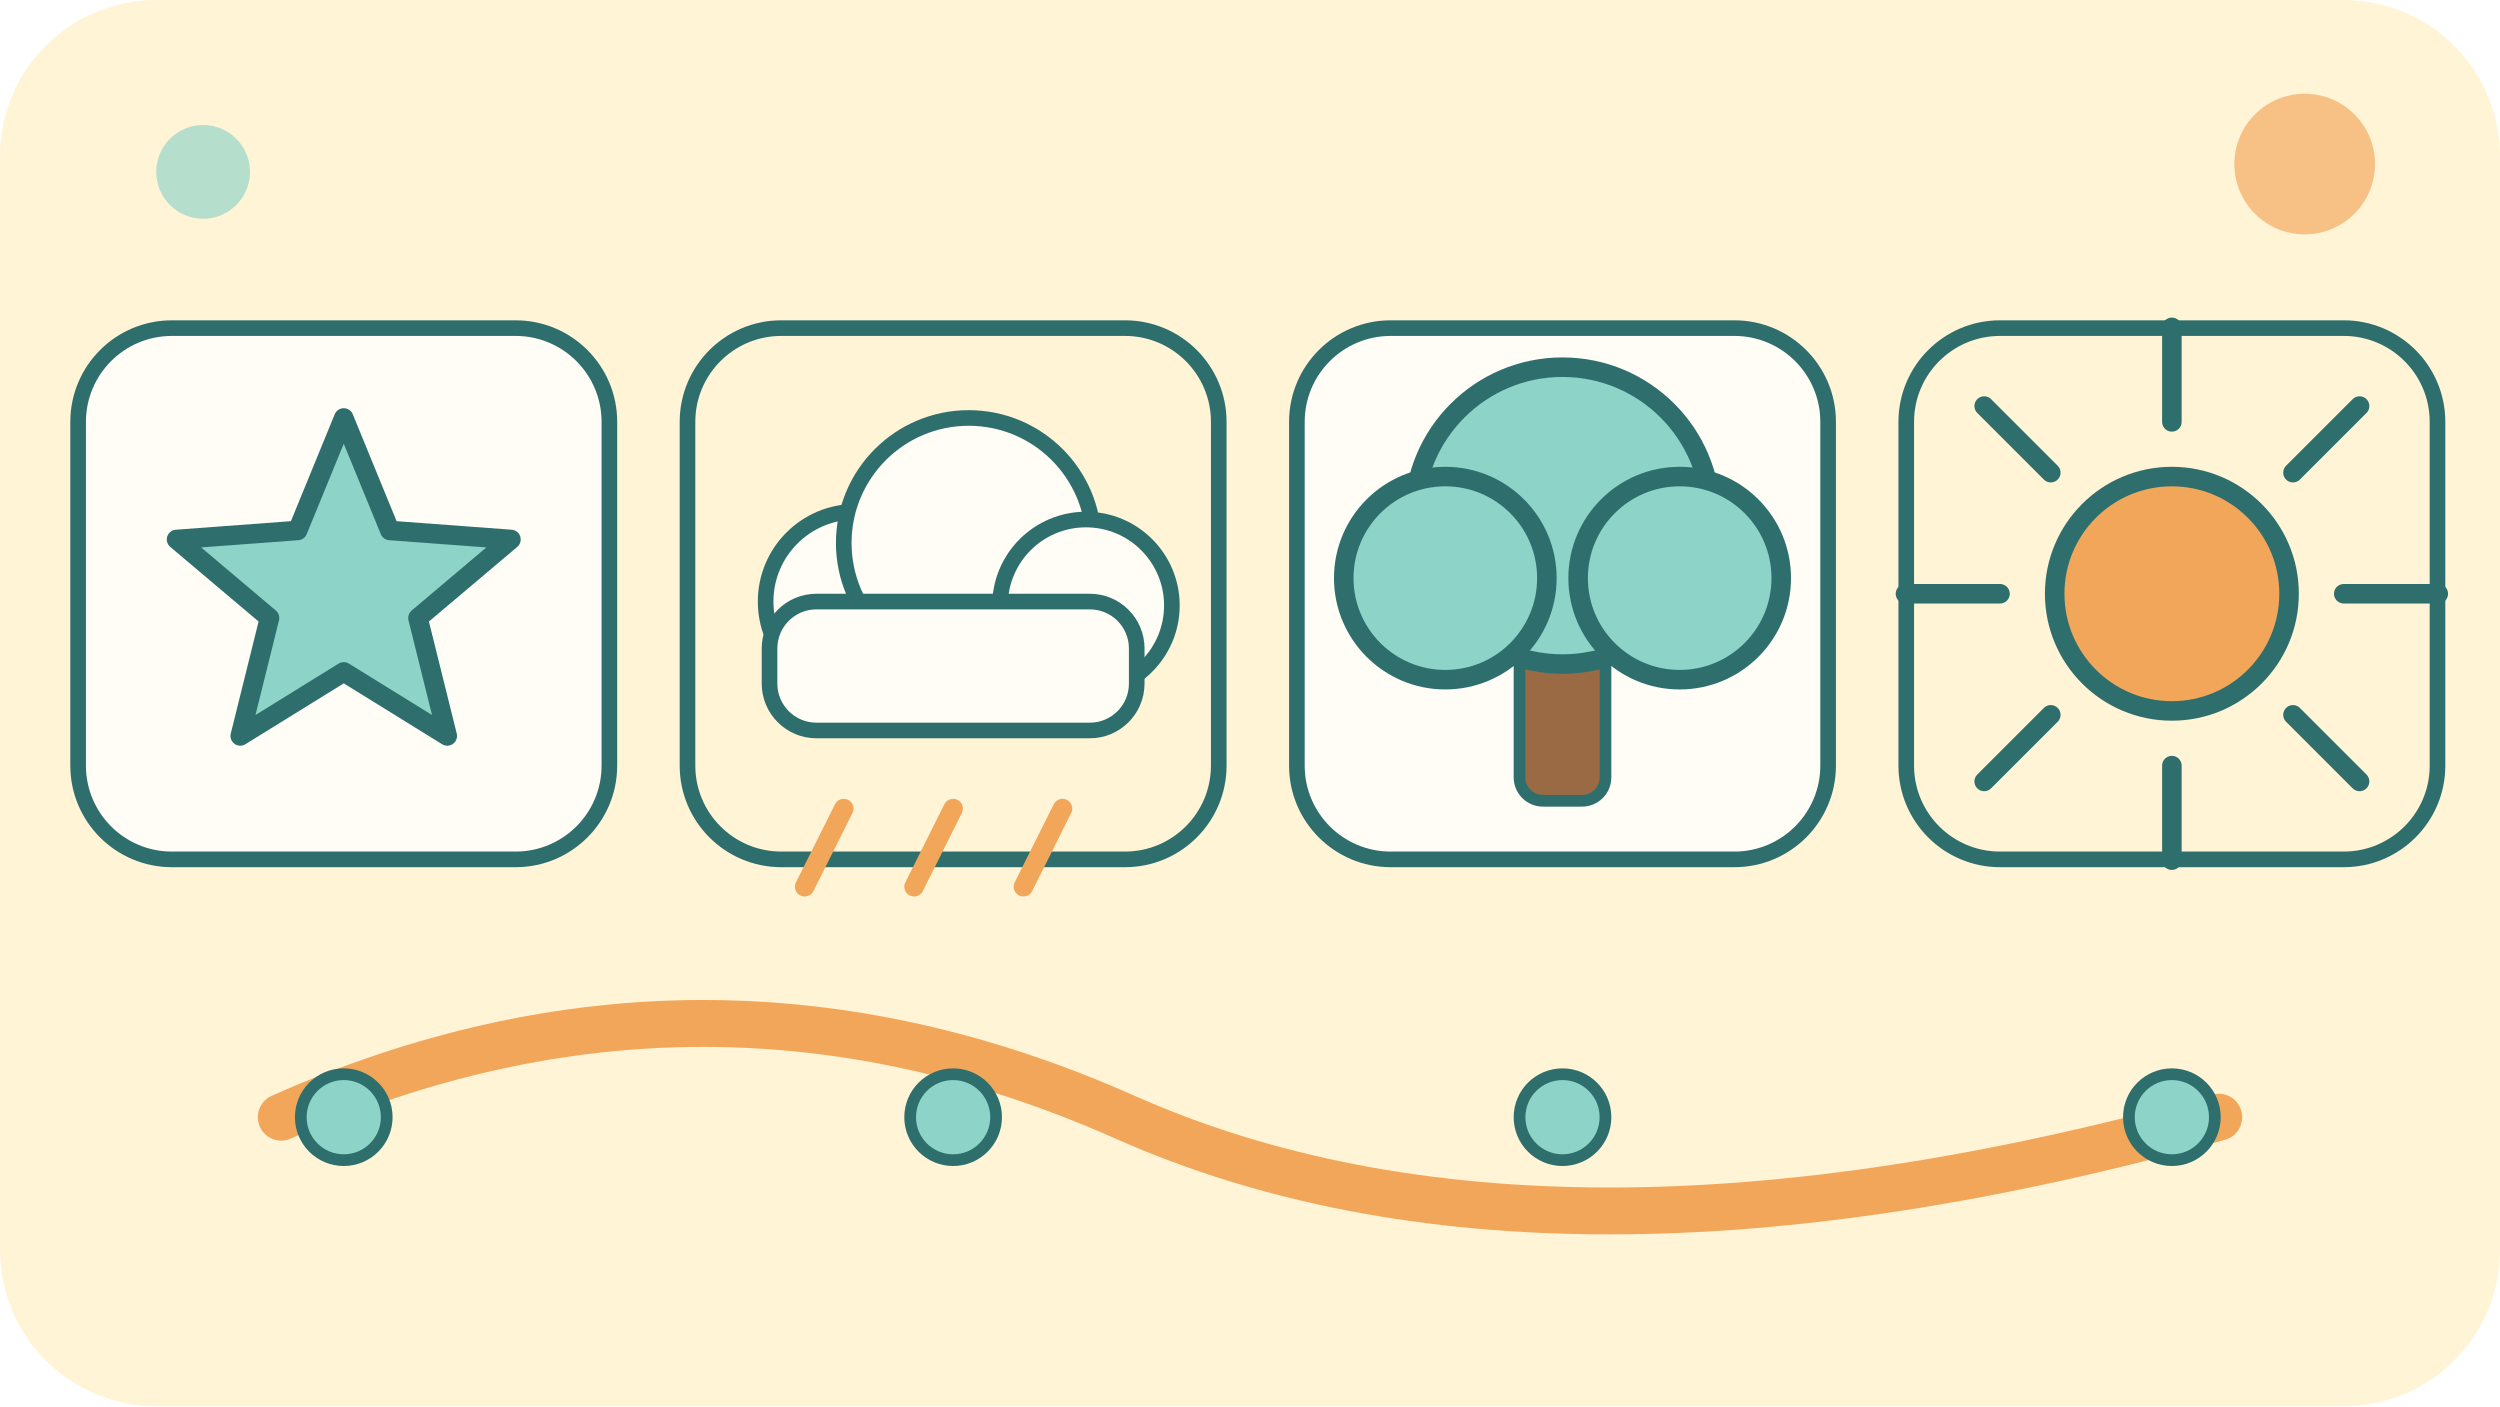
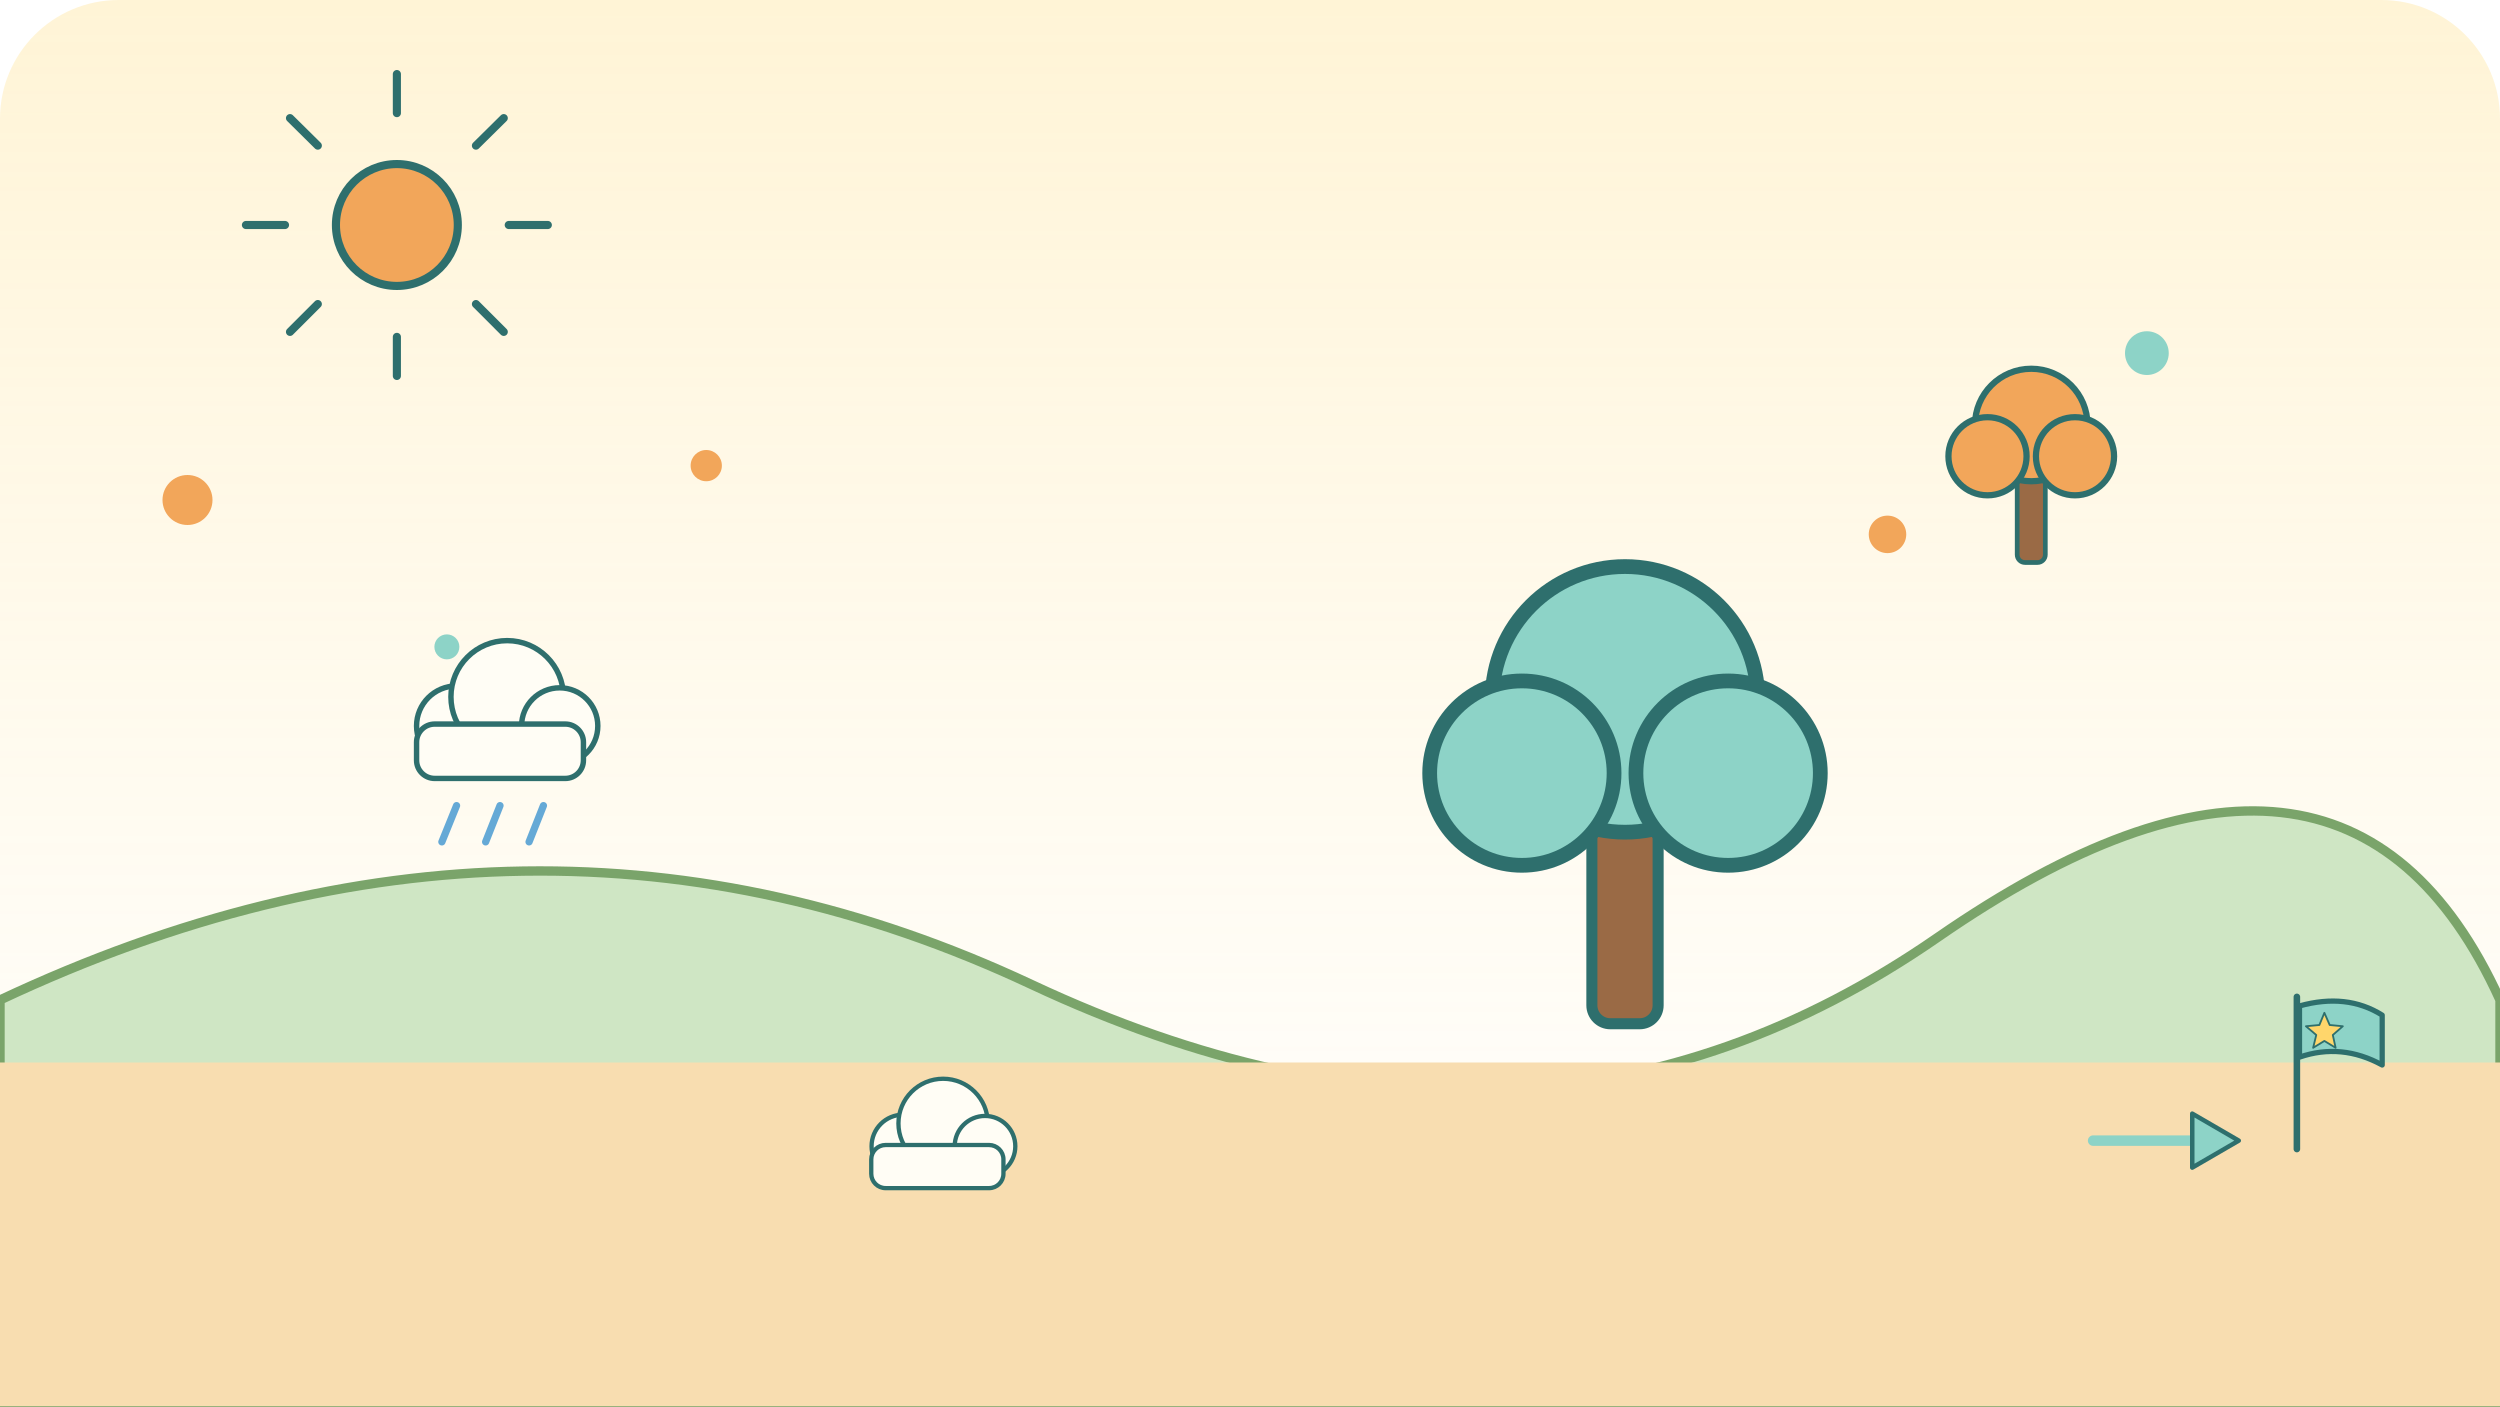
- <svg xmlns="http://www.w3.org/2000/svg" width="640" height="360" viewBox="0 0 640 360" role="img" aria-labelledby="title desc">
-   <rect width="640" height="360" rx="40" fill="#FFF4D6" />
-   <circle cx="590" cy="42" r="18" fill="#F2A65A" opacity="0.65" />
-   <circle cx="52" cy="44" r="12" fill="#8DD3C7" opacity="0.65" />
-   <path d="M72 286 Q180 238 288 286 T568 286" fill="none" stroke="#F2A65A" stroke-width="12" stroke-linejoin="round" stroke-linecap="round" />
-   <circle cx="88" cy="286" r="11" fill="#8DD3C7" stroke="#2E6F6D" stroke-width="3" />
-   <circle cx="244" cy="286" r="11" fill="#8DD3C7" stroke="#2E6F6D" stroke-width="3" />
-   <circle cx="400" cy="286" r="11" fill="#8DD3C7" stroke="#2E6F6D" stroke-width="3" />
-   <circle cx="556" cy="286" r="11" fill="#8DD3C7" stroke="#2E6F6D" stroke-width="3" />
-   <rect x="20" y="84" width="136" height="136" rx="24" fill="#FFFDF5" stroke="#2E6F6D" stroke-width="4" />
-   <polygon points="88.0,107.0 99.8,135.8 130.8,138.1 107.0,158.2 114.5,188.4 88.0,172.0 61.5,188.4 69.0,158.2 45.2,138.1 76.2,135.8" fill="#8DD3C7" stroke="#2E6F6D" stroke-width="5" stroke-linejoin="round" />
-   <rect x="176" y="84" width="136" height="136" rx="24" fill="#FFF4D6" stroke="#2E6F6D" stroke-width="4" />
-   <circle cx="219" cy="154" r="23" fill="#FFFDF5" stroke="#2E6F6D" stroke-width="4" />
-   <circle cx="248" cy="139" r="32" fill="#FFFDF5" stroke="#2E6F6D" stroke-width="4" />
-   <circle cx="278" cy="155" r="22" fill="#FFFDF5" stroke="#2E6F6D" stroke-width="4" />
-   <rect x="197" y="154" width="94" height="33" rx="12" fill="#FFFDF5" stroke="#2E6F6D" stroke-width="4" />
-   <line x1="216" y1="207" x2="206" y2="227" stroke="#F2A65A" stroke-width="5" stroke-linecap="round" />
-   <line x1="244" y1="207" x2="234" y2="227" stroke="#F2A65A" stroke-width="5" stroke-linecap="round" />
-   <line x1="272" y1="207" x2="262" y2="227" stroke="#F2A65A" stroke-width="5" stroke-linecap="round" />
-   <rect x="332" y="84" width="136" height="136" rx="24" fill="#FFFDF5" stroke="#2E6F6D" stroke-width="4" />
-   <rect x="389" y="160" width="22" height="45" rx="6" fill="#9A6A45" stroke="#2E6F6D" stroke-width="3" />
-   <circle cx="400" cy="132" r="38" fill="#8DD3C7" stroke="#2E6F6D" stroke-width="5" />
-   <circle cx="370" cy="148" r="26" fill="#8DD3C7" stroke="#2E6F6D" stroke-width="5" />
-   <circle cx="430" cy="148" r="26" fill="#8DD3C7" stroke="#2E6F6D" stroke-width="5" />
-   <rect x="488" y="84" width="136" height="136" rx="24" fill="#FFF4D6" stroke="#2E6F6D" stroke-width="4" />
-   <line x1="556" y1="108" x2="556.0" y2="83.8" stroke="#2E6F6D" stroke-width="5" stroke-linecap="round" />
-   <line x1="587" y1="121" x2="604.05" y2="103.95" stroke="#2E6F6D" stroke-width="5" stroke-linecap="round" />
-   <line x1="600" y1="152" x2="624.2" y2="152.0" stroke="#2E6F6D" stroke-width="5" stroke-linecap="round" />
-   <line x1="587" y1="183" x2="604.05" y2="200.05" stroke="#2E6F6D" stroke-width="5" stroke-linecap="round" />
-   <line x1="556" y1="196" x2="556.0" y2="220.2" stroke="#2E6F6D" stroke-width="5" stroke-linecap="round" />
-   <line x1="525" y1="183" x2="507.95" y2="200.05" stroke="#2E6F6D" stroke-width="5" stroke-linecap="round" />
-   <line x1="512" y1="152" x2="487.8" y2="152.0" stroke="#2E6F6D" stroke-width="5" stroke-linecap="round" />
-   <line x1="525" y1="121" x2="507.95" y2="103.95" stroke="#2E6F6D" stroke-width="5" stroke-linecap="round" />
-   <circle cx="556" cy="152" r="30" fill="#F2A65A" stroke="#2E6F6D" stroke-width="5" />
+ <svg xmlns="http://www.w3.org/2000/svg" width="800" height="450" viewBox="0 0 800 450" role="img" aria-labelledby="title desc">
+   <defs>
+     <linearGradient id="sky" x1="0" y1="0" x2="0" y2="1">
+       <stop offset="0" stop-color="#FFF4D6" />
+       <stop offset="1" stop-color="#FFFFFF" stop-opacity="0.72" />
+     </linearGradient>
+   </defs>
+   <rect width="800" height="450" rx="38" fill="url(#sky)" />
+   <line x1="127.0" y1="36.2" x2="127.0" y2="23.7" stroke="#2E6F6D" stroke-width="2.6" stroke-linecap="round" />
+   <line x1="152.3" y1="46.6" x2="161.2" y2="37.8" stroke="#2E6F6D" stroke-width="2.6" stroke-linecap="round" />
+   <line x1="162.8" y1="72.0" x2="175.3" y2="72.0" stroke="#2E6F6D" stroke-width="2.6" stroke-linecap="round" />
+   <line x1="152.3" y1="97.3" x2="161.2" y2="106.2" stroke="#2E6F6D" stroke-width="2.6" stroke-linecap="round" />
+   <line x1="127.0" y1="107.8" x2="127.0" y2="120.3" stroke="#2E6F6D" stroke-width="2.6" stroke-linecap="round" />
+   <line x1="101.7" y1="97.3" x2="92.8" y2="106.2" stroke="#2E6F6D" stroke-width="2.6" stroke-linecap="round" />
+   <line x1="91.2" y1="72.0" x2="78.7" y2="72.0" stroke="#2E6F6D" stroke-width="2.6" stroke-linecap="round" />
+   <line x1="101.7" y1="46.6" x2="92.8" y2="37.8" stroke="#2E6F6D" stroke-width="2.6" stroke-linecap="round" />
+   <circle cx="127" cy="72" r="19.5" fill="#F2A65A" stroke="#2E6F6D" stroke-width="2.6" />
+   <path d="M0 320 Q170 240 330 315 T620 300 T800 320 L800 450 L0 450 Z" fill="#CFE6C4" stroke="#7AA46A" stroke-width="3" stroke-linecap="round" stroke-linejoin="round" />
+   <rect x="0" y="340" width="800" height="110" rx="0" fill="#F8DDB0" stroke="none" stroke-width="0" />
+   <rect x="509.4" y="245" width="21.2" height="82.6" rx="5.9" fill="#9A6A45" stroke="#2E6F6D" stroke-width="3.54" />
+   <circle cx="520" cy="223.8" r="42.5" fill="#8DD3C7" stroke="#2E6F6D" stroke-width="4.72" />
+   <circle cx="487.0" cy="247.4" r="29.5" fill="#8DD3C7" stroke="#2E6F6D" stroke-width="4.72" />
+   <circle cx="553.0" cy="247.4" r="29.5" fill="#8DD3C7" stroke="#2E6F6D" stroke-width="4.72" />
+   <circle cx="146.1" cy="232.3" r="12.8" fill="#FFFDF5" stroke="#2E6F6D" stroke-width="1.74" />
+   <circle cx="162.3" cy="223.0" r="18.0" fill="#FFFDF5" stroke="#2E6F6D" stroke-width="1.74" />
+   <circle cx="179.1" cy="232.3" r="12.2" fill="#FFFDF5" stroke="#2E6F6D" stroke-width="1.74" />
+   <rect x="133.3" y="231.7" width="53.4" height="17.4" rx="5.8" fill="#FFFDF5" stroke="#2E6F6D" stroke-width="1.74" />
+   <line x1="146.1" y1="257.8" x2="141.4" y2="269.4" stroke="#65A9D6" stroke-width="2.32" stroke-linecap="round" />
+   <line x1="160.0" y1="257.8" x2="155.4" y2="269.4" stroke="#65A9D6" stroke-width="2.32" stroke-linecap="round" />
+   <line x1="173.9" y1="257.8" x2="169.3" y2="269.4" stroke="#65A9D6" stroke-width="2.32" stroke-linecap="round" />
+   <circle cx="289.0" cy="366.8" r="10.1" fill="#FFFDF5" stroke="#2E6F6D" stroke-width="1.38" />
+   <circle cx="301.8" cy="359.5" r="14.3" fill="#FFFDF5" stroke="#2E6F6D" stroke-width="1.38" />
+   <circle cx="315.2" cy="366.8" r="9.7" fill="#FFFDF5" stroke="#2E6F6D" stroke-width="1.38" />
+   <rect x="278.8" y="366.4" width="42.3" height="13.8" rx="4.6" fill="#FFFDF5" stroke="#2E6F6D" stroke-width="1.38" />
+   <rect x="645.5" y="145" width="9.0" height="35.0" rx="2.5" fill="#9A6A45" stroke="#2E6F6D" stroke-width="1.5" />
+   <circle cx="650" cy="136.0" r="18.0" fill="#F2A65A" stroke="#2E6F6D" stroke-width="2.0" />
+   <circle cx="636.0" cy="146.0" r="12.5" fill="#F2A65A" stroke="#2E6F6D" stroke-width="2.0" />
+   <circle cx="664.0" cy="146.0" r="12.5" fill="#F2A65A" stroke="#2E6F6D" stroke-width="2.0" />
+   <line x1="669.8" y1="365" x2="705.8" y2="365" stroke="#8DD3C7" stroke-width="3.36" stroke-linecap="round" />
+   <polygon points="701.52,356.36 716.4,365 701.52,373.64" fill="#8DD3C7" stroke="#2E6F6D" stroke-width="1.44" stroke-linejoin="round" />
+   <circle cx="604" cy="171" r="6" fill="#F2A65A" stroke="none" stroke-width="0" />
+   <circle cx="687" cy="113" r="7" fill="#8DD3C7" stroke="none" stroke-width="0" />
+   <circle cx="60" cy="160" r="8" fill="#F2A65A" stroke="none" stroke-width="0" />
+   <circle cx="143" cy="207" r="4" fill="#8DD3C7" stroke="none" stroke-width="0" />
+   <circle cx="226" cy="149" r="5" fill="#F2A65A" stroke="none" stroke-width="0" />
+   <line x1="735" y1="319.0" x2="735" y2="367.7" stroke="#2E6F6D" stroke-width="2.1" stroke-linecap="round" />
+   <path d="M735.84,321.9 Q750.96,317.7 762.3,324.84 L762.3,340.8 Q749.28,333.66 735.84,338.28 Z" fill="#8DD3C7" stroke="#2E6F6D" stroke-width="1.68" stroke-linecap="round" stroke-linejoin="round" />
+   <polygon points="743.8,324.1 745.5,328.0 749.7,328.4 746.5,331.2 747.4,335.3 743.8,333.1 740.2,335.3 741.2,331.2 737.9,328.4 742.2,328.0" fill="#FFD66B" stroke="#2E6F6D" stroke-width="0.588" stroke-linejoin="round" />
</svg>
